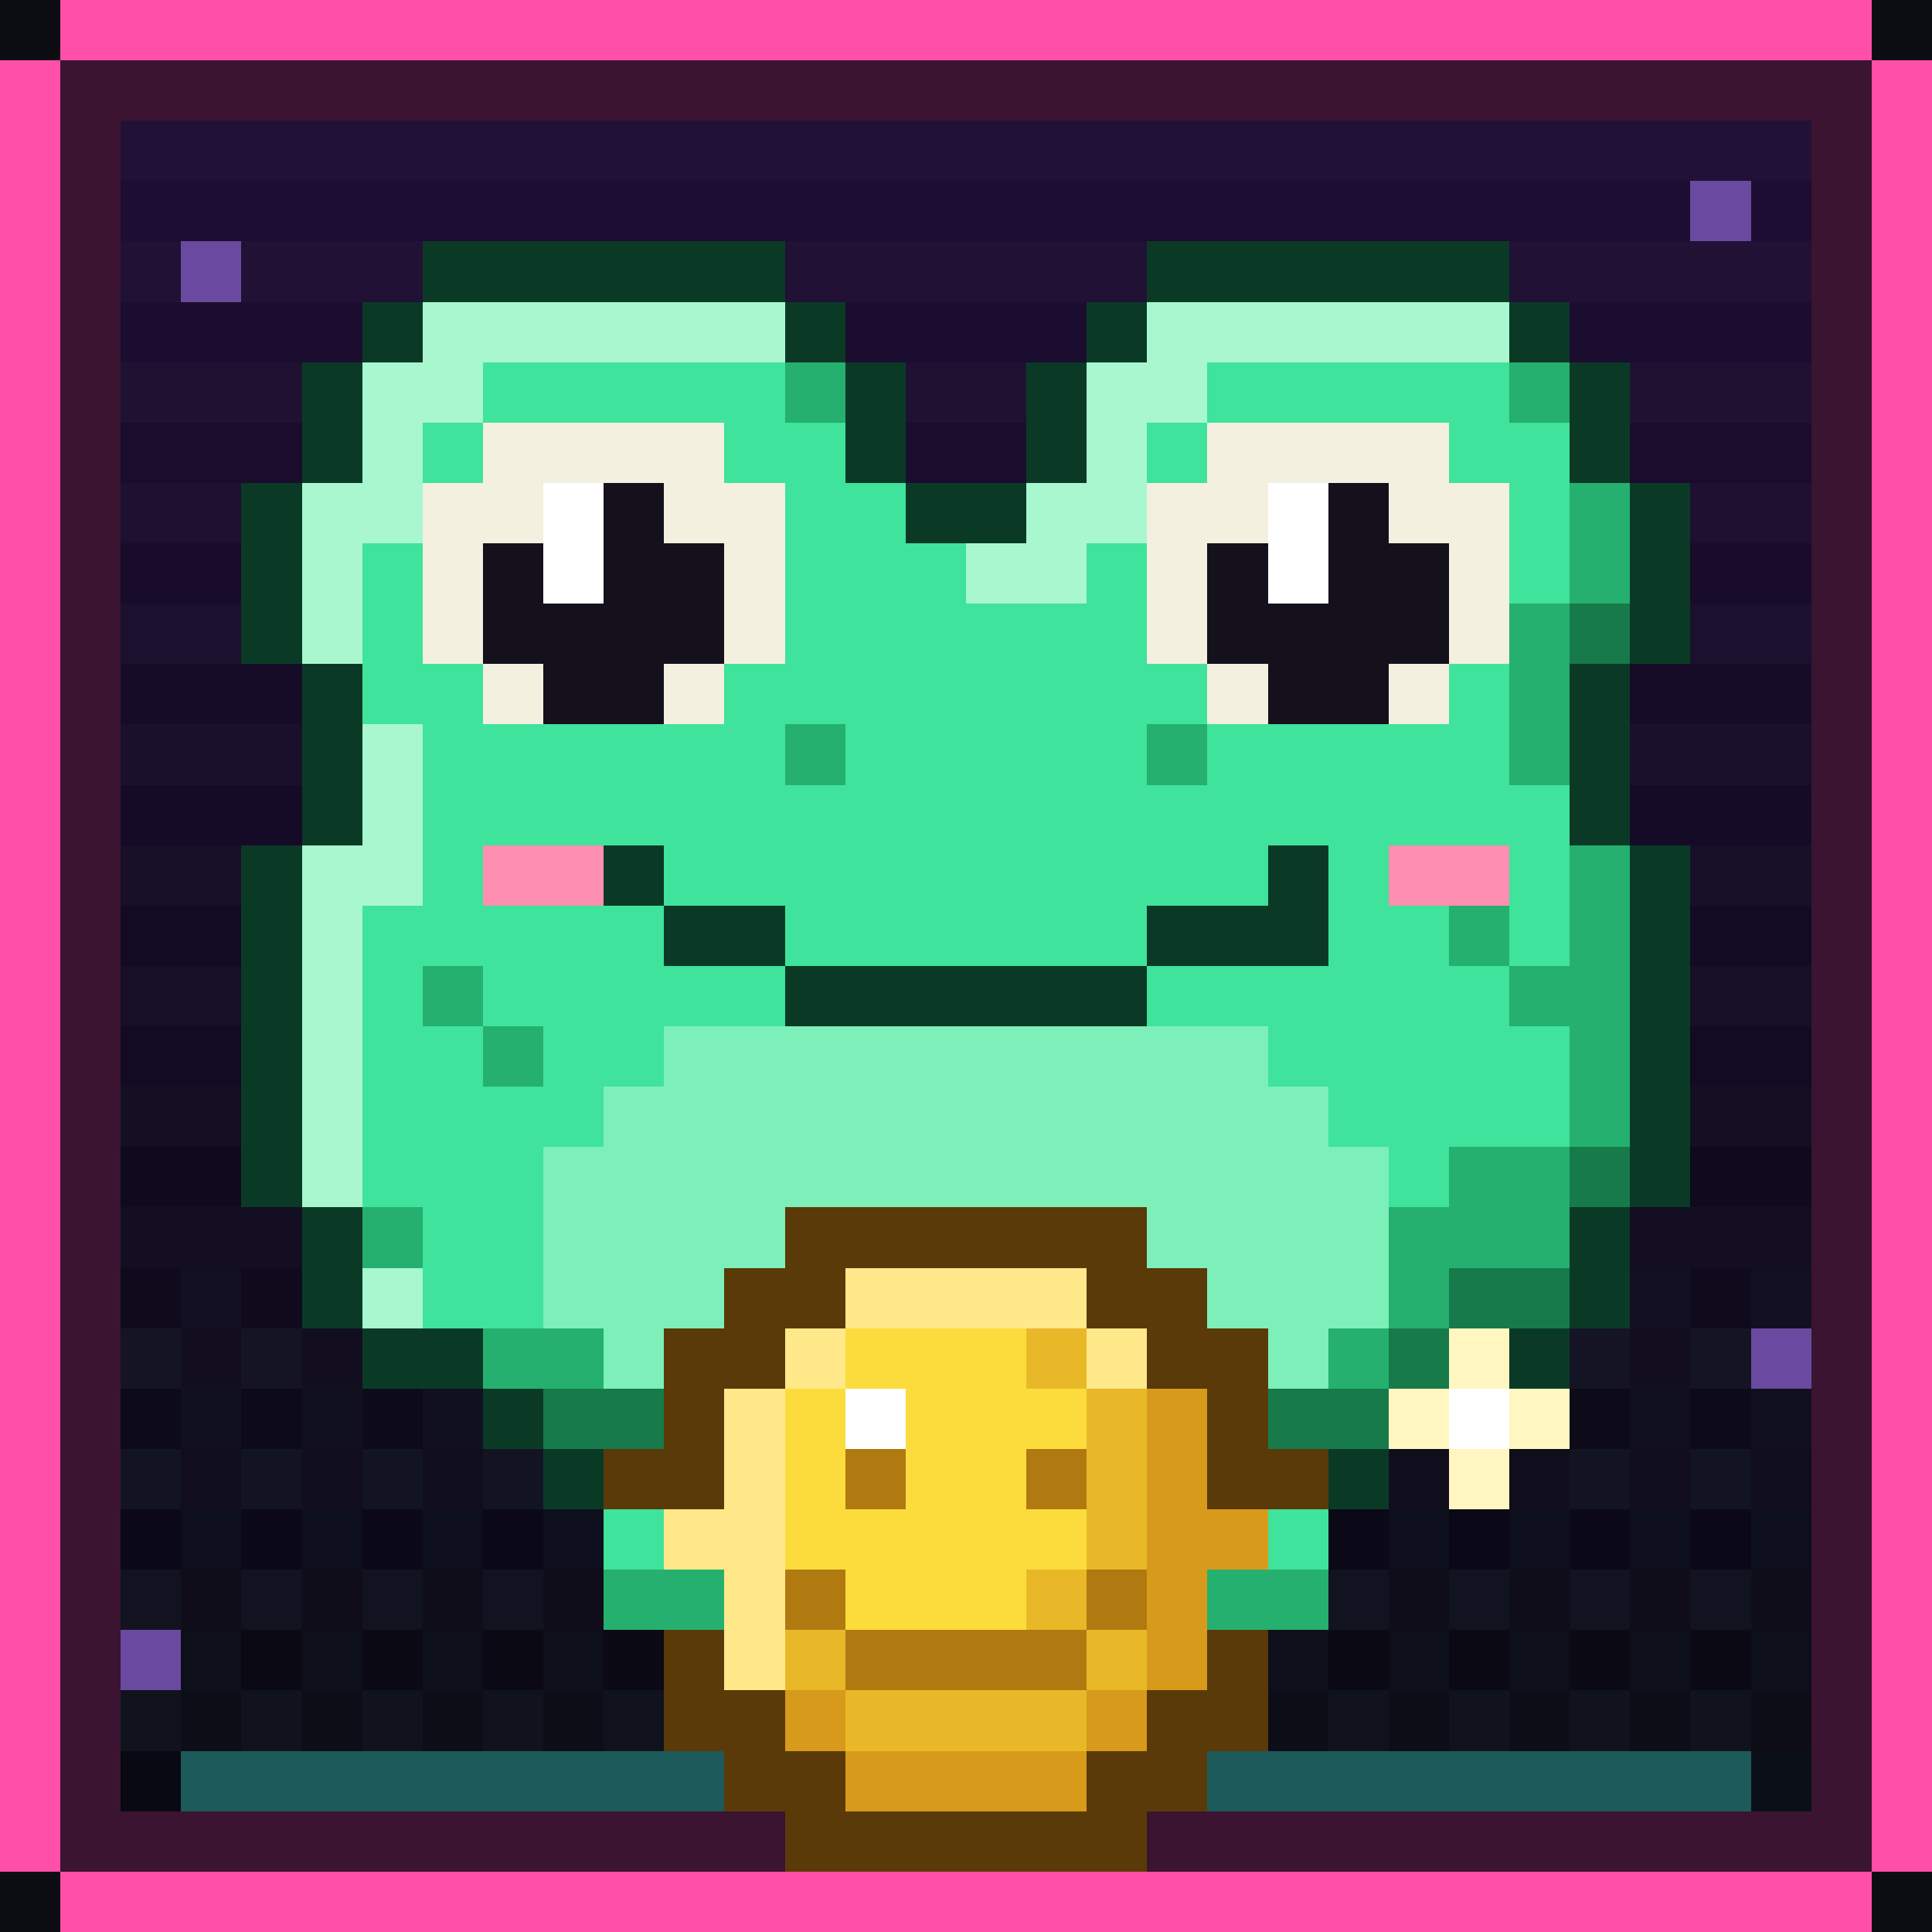
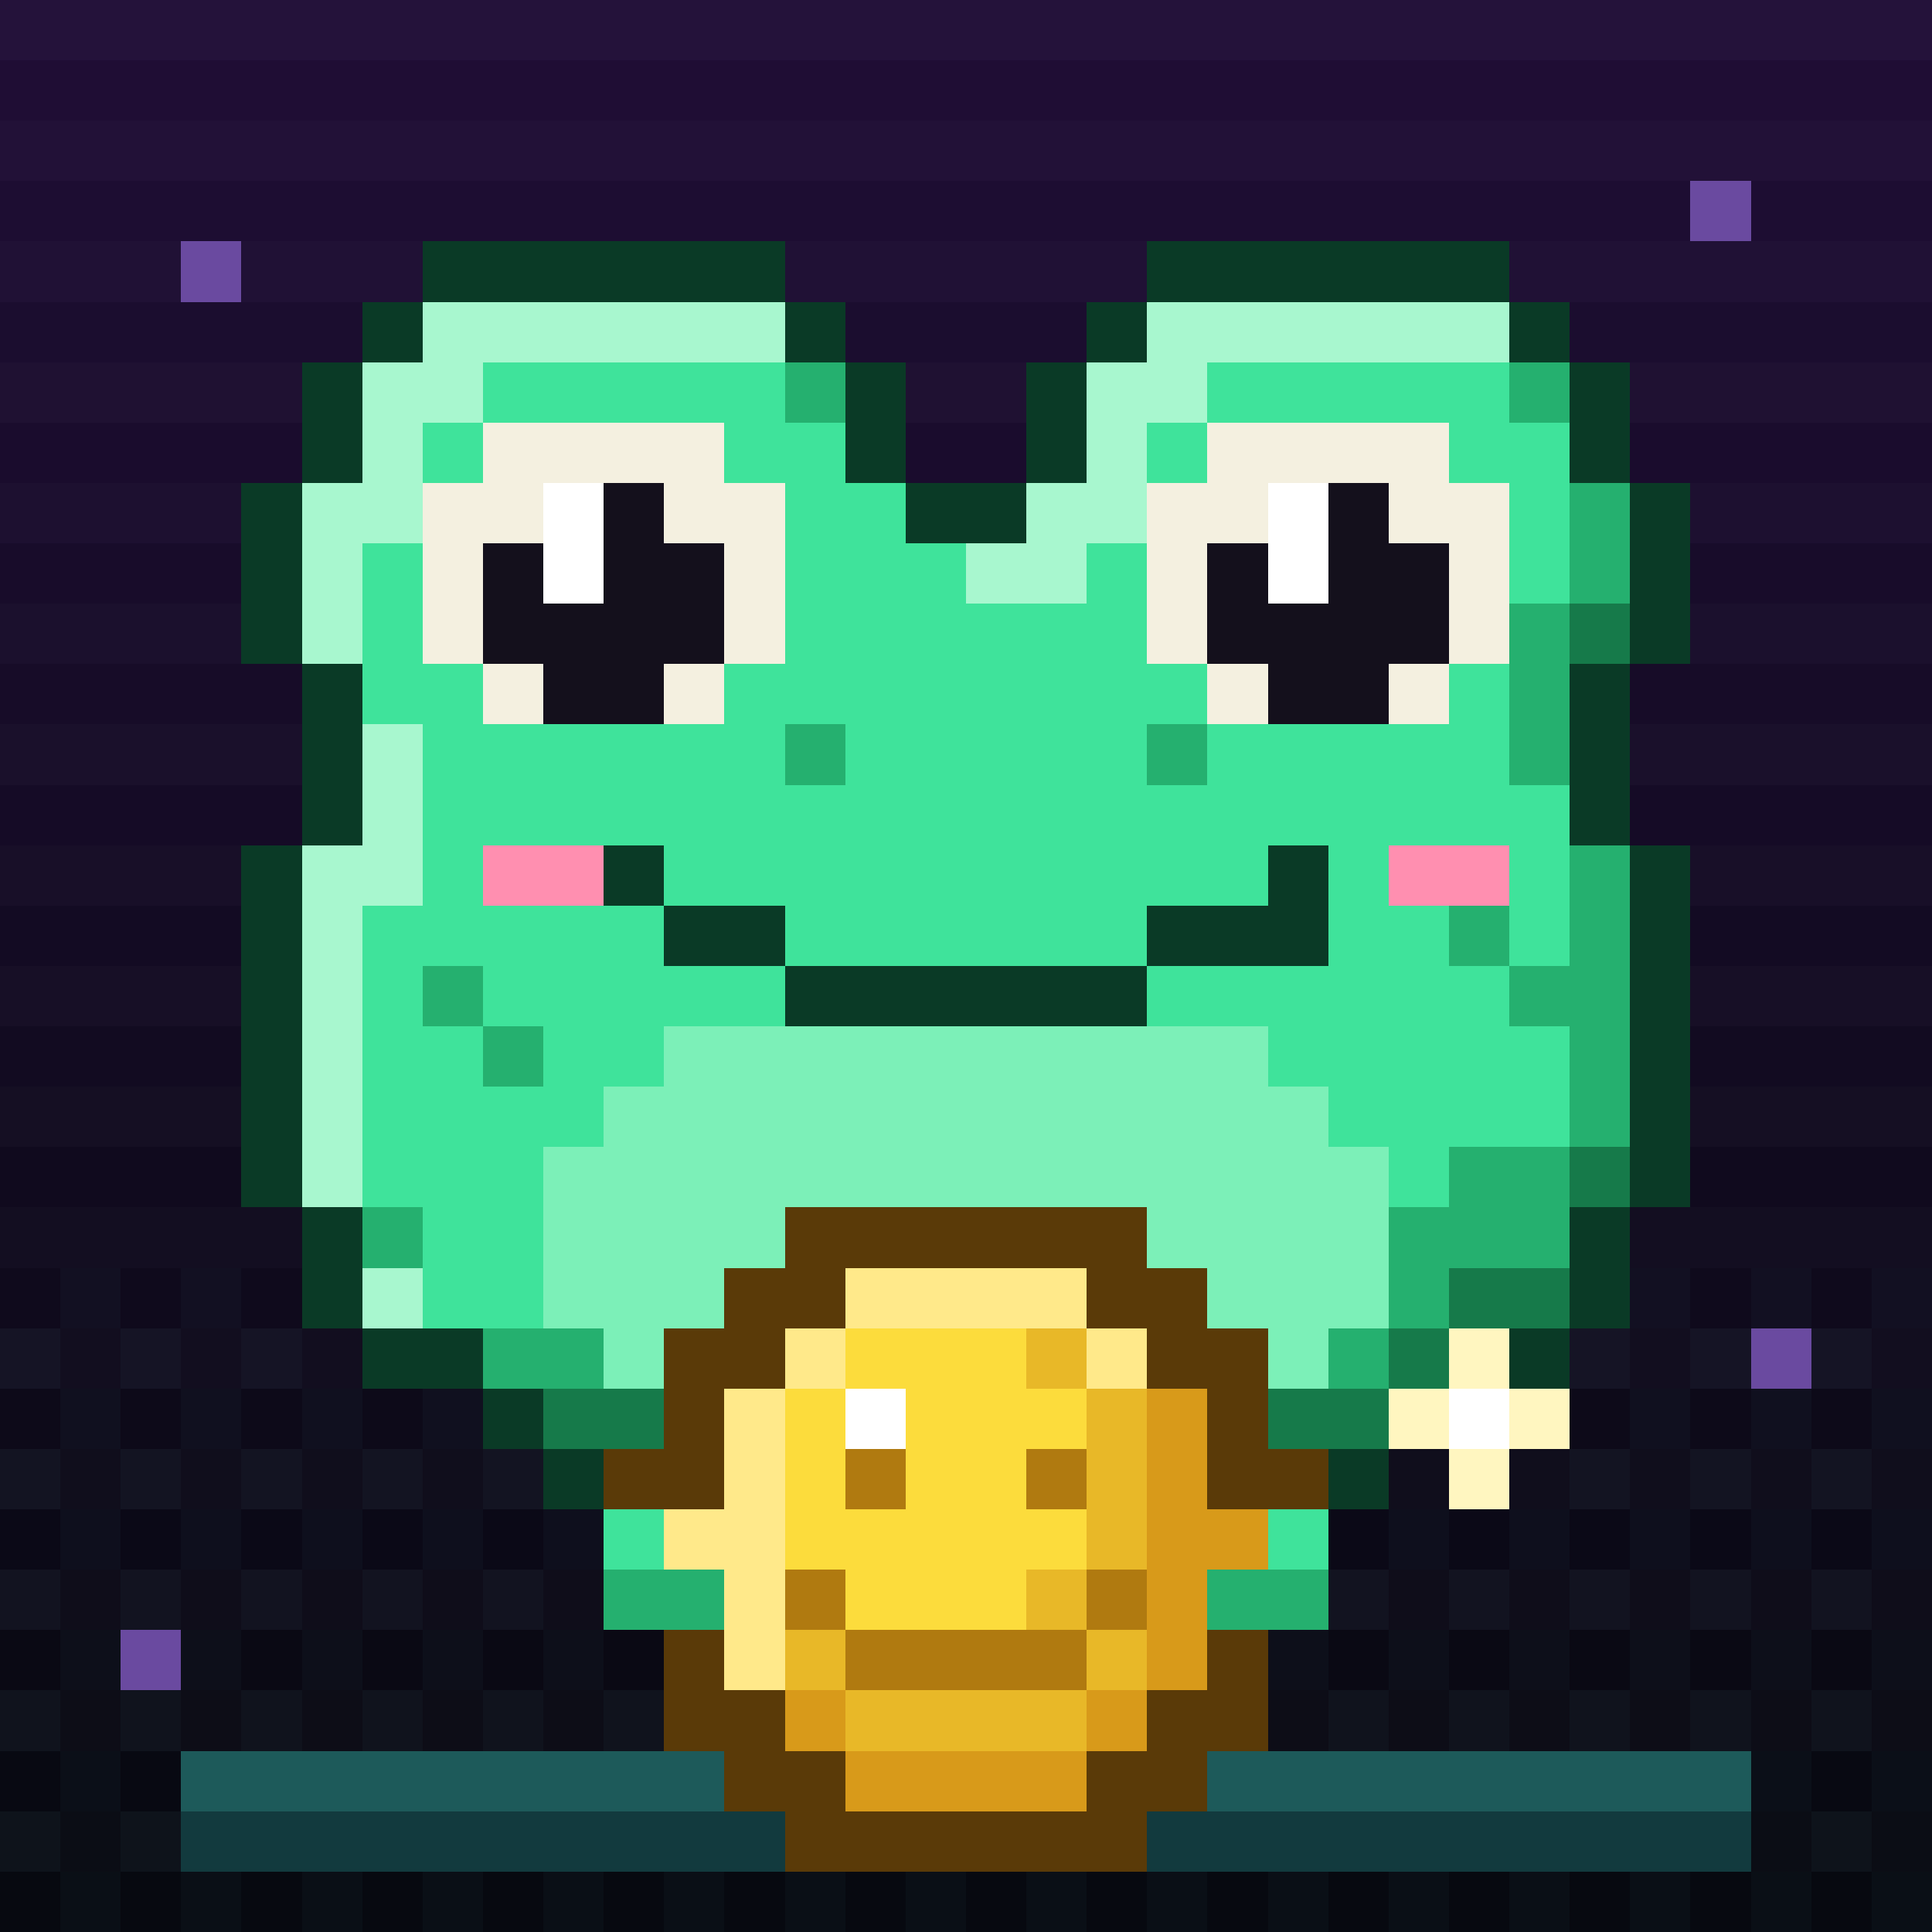
<svg xmlns="http://www.w3.org/2000/svg" viewBox="0 0 32 32" shape-rendering="crispEdges">
-   <rect x="0" y="0" width="1" height="1" fill="#0b0d12" />
-   <rect x="1" y="0" width="30" height="1" fill="#ff4fa8" />
-   <rect x="31" y="0" width="1" height="1" fill="#0b0d12" />
-   <rect x="0" y="1" width="1" height="1" fill="#ff4fa8" />
-   <rect x="1" y="1" width="30" height="1" fill="#3a1430" />
-   <rect x="31" y="1" width="1" height="1" fill="#ff4fa8" />
-   <rect x="0" y="2" width="1" height="1" fill="#ff4fa8" />
-   <rect x="1" y="2" width="1" height="1" fill="#3a1430" />
-   <rect x="2" y="2" width="28" height="1" fill="#221137" />
-   <rect x="30" y="2" width="1" height="1" fill="#3a1430" />
-   <rect x="31" y="2" width="1" height="1" fill="#ff4fa8" />
-   <rect x="0" y="3" width="1" height="1" fill="#ff4fa8" />
-   <rect x="1" y="3" width="1" height="1" fill="#3a1430" />
-   <rect x="2" y="3" width="26" height="1" fill="#1d0d32" />
+   <rect x="0" y="0" width="32" height="1" fill="#24123a" />
+   <rect x="0" y="1" width="32" height="1" fill="#1f0d34" />
+   <rect x="0" y="2" width="32" height="1" fill="#221137" />
+   <rect x="0" y="3" width="28" height="1" fill="#1d0d32" />
  <rect x="28" y="3" width="1" height="1" fill="#6a4aa0" />
-   <rect x="29" y="3" width="1" height="1" fill="#1d0d32" />
-   <rect x="30" y="3" width="1" height="1" fill="#3a1430" />
-   <rect x="31" y="3" width="1" height="1" fill="#ff4fa8" />
-   <rect x="0" y="4" width="1" height="1" fill="#ff4fa8" />
-   <rect x="1" y="4" width="1" height="1" fill="#3a1430" />
-   <rect x="2" y="4" width="1" height="1" fill="#201135" />
+   <rect x="29" y="3" width="3" height="1" fill="#1d0d32" />
+   <rect x="0" y="4" width="3" height="1" fill="#201135" />
  <rect x="3" y="4" width="1" height="1" fill="#6a4aa0" />
  <rect x="4" y="4" width="3" height="1" fill="#201135" />
  <rect x="7" y="4" width="6" height="1" fill="#0a3a26" />
  <rect x="13" y="4" width="6" height="1" fill="#201135" />
  <rect x="19" y="4" width="6" height="1" fill="#0a3a26" />
-   <rect x="25" y="4" width="5" height="1" fill="#201135" />
-   <rect x="30" y="4" width="1" height="1" fill="#3a1430" />
-   <rect x="31" y="4" width="1" height="1" fill="#ff4fa8" />
-   <rect x="0" y="5" width="1" height="1" fill="#ff4fa8" />
-   <rect x="1" y="5" width="1" height="1" fill="#3a1430" />
-   <rect x="2" y="5" width="4" height="1" fill="#1b0d2f" />
+   <rect x="25" y="4" width="7" height="1" fill="#201135" />
+   <rect x="0" y="5" width="6" height="1" fill="#1b0d2f" />
  <rect x="6" y="5" width="1" height="1" fill="#0a3a26" />
  <rect x="7" y="5" width="6" height="1" fill="#a8f7cf" />
  <rect x="13" y="5" width="1" height="1" fill="#0a3a26" />
  <rect x="14" y="5" width="4" height="1" fill="#1b0d2f" />
  <rect x="18" y="5" width="1" height="1" fill="#0a3a26" />
  <rect x="19" y="5" width="6" height="1" fill="#a8f7cf" />
  <rect x="25" y="5" width="1" height="1" fill="#0a3a26" />
-   <rect x="26" y="5" width="4" height="1" fill="#1b0d2f" />
-   <rect x="30" y="5" width="1" height="1" fill="#3a1430" />
-   <rect x="31" y="5" width="1" height="1" fill="#ff4fa8" />
-   <rect x="0" y="6" width="1" height="1" fill="#ff4fa8" />
-   <rect x="1" y="6" width="1" height="1" fill="#3a1430" />
-   <rect x="2" y="6" width="3" height="1" fill="#1f1132" />
+   <rect x="26" y="5" width="6" height="1" fill="#1b0d2f" />
+   <rect x="0" y="6" width="5" height="1" fill="#1f1132" />
  <rect x="5" y="6" width="1" height="1" fill="#0a3a26" />
  <rect x="6" y="6" width="2" height="1" fill="#a8f7cf" />
  <rect x="8" y="6" width="5" height="1" fill="#3fe39b" />
  <rect x="13" y="6" width="1" height="1" fill="#25b06f" />
  <rect x="14" y="6" width="1" height="1" fill="#0a3a26" />
  <rect x="15" y="6" width="2" height="1" fill="#1f1132" />
  <rect x="17" y="6" width="1" height="1" fill="#0a3a26" />
  <rect x="18" y="6" width="2" height="1" fill="#a8f7cf" />
  <rect x="20" y="6" width="5" height="1" fill="#3fe39b" />
  <rect x="25" y="6" width="1" height="1" fill="#25b06f" />
  <rect x="26" y="6" width="1" height="1" fill="#0a3a26" />
-   <rect x="27" y="6" width="3" height="1" fill="#1f1132" />
-   <rect x="30" y="6" width="1" height="1" fill="#3a1430" />
-   <rect x="31" y="6" width="1" height="1" fill="#ff4fa8" />
-   <rect x="0" y="7" width="1" height="1" fill="#ff4fa8" />
-   <rect x="1" y="7" width="1" height="1" fill="#3a1430" />
-   <rect x="2" y="7" width="3" height="1" fill="#1a0c2d" />
+   <rect x="27" y="6" width="5" height="1" fill="#1f1132" />
+   <rect x="0" y="7" width="5" height="1" fill="#1a0c2d" />
  <rect x="5" y="7" width="1" height="1" fill="#0a3a26" />
  <rect x="6" y="7" width="1" height="1" fill="#a8f7cf" />
  <rect x="7" y="7" width="1" height="1" fill="#3fe39b" />
  <rect x="8" y="7" width="4" height="1" fill="#f4f0e0" />
  <rect x="12" y="7" width="2" height="1" fill="#3fe39b" />
  <rect x="14" y="7" width="1" height="1" fill="#0a3a26" />
  <rect x="15" y="7" width="2" height="1" fill="#1a0c2d" />
  <rect x="17" y="7" width="1" height="1" fill="#0a3a26" />
  <rect x="18" y="7" width="1" height="1" fill="#a8f7cf" />
  <rect x="19" y="7" width="1" height="1" fill="#3fe39b" />
  <rect x="20" y="7" width="4" height="1" fill="#f4f0e0" />
  <rect x="24" y="7" width="2" height="1" fill="#3fe39b" />
  <rect x="26" y="7" width="1" height="1" fill="#0a3a26" />
-   <rect x="27" y="7" width="3" height="1" fill="#1a0c2d" />
-   <rect x="30" y="7" width="1" height="1" fill="#3a1430" />
-   <rect x="31" y="7" width="1" height="1" fill="#ff4fa8" />
-   <rect x="0" y="8" width="1" height="1" fill="#ff4fa8" />
-   <rect x="1" y="8" width="1" height="1" fill="#3a1430" />
-   <rect x="2" y="8" width="2" height="1" fill="#1d1030" />
+   <rect x="27" y="7" width="5" height="1" fill="#1a0c2d" />
+   <rect x="0" y="8" width="4" height="1" fill="#1d1030" />
  <rect x="4" y="8" width="1" height="1" fill="#0a3a26" />
  <rect x="5" y="8" width="2" height="1" fill="#a8f7cf" />
  <rect x="7" y="8" width="2" height="1" fill="#f4f0e0" />
  <rect x="9" y="8" width="1" height="1" fill="#ffffff" />
  <rect x="10" y="8" width="1" height="1" fill="#14101c" />
  <rect x="11" y="8" width="2" height="1" fill="#f4f0e0" />
  <rect x="13" y="8" width="2" height="1" fill="#3fe39b" />
  <rect x="15" y="8" width="2" height="1" fill="#0a3a26" />
  <rect x="17" y="8" width="2" height="1" fill="#a8f7cf" />
  <rect x="19" y="8" width="2" height="1" fill="#f4f0e0" />
  <rect x="21" y="8" width="1" height="1" fill="#ffffff" />
  <rect x="22" y="8" width="1" height="1" fill="#14101c" />
  <rect x="23" y="8" width="2" height="1" fill="#f4f0e0" />
  <rect x="25" y="8" width="1" height="1" fill="#3fe39b" />
  <rect x="26" y="8" width="1" height="1" fill="#25b06f" />
  <rect x="27" y="8" width="1" height="1" fill="#0a3a26" />
-   <rect x="28" y="8" width="2" height="1" fill="#1d1030" />
-   <rect x="30" y="8" width="1" height="1" fill="#3a1430" />
-   <rect x="31" y="8" width="1" height="1" fill="#ff4fa8" />
-   <rect x="0" y="9" width="1" height="1" fill="#ff4fa8" />
-   <rect x="1" y="9" width="1" height="1" fill="#3a1430" />
-   <rect x="2" y="9" width="2" height="1" fill="#180c2a" />
+   <rect x="28" y="8" width="4" height="1" fill="#1d1030" />
+   <rect x="0" y="9" width="4" height="1" fill="#180c2a" />
  <rect x="4" y="9" width="1" height="1" fill="#0a3a26" />
  <rect x="5" y="9" width="1" height="1" fill="#a8f7cf" />
  <rect x="6" y="9" width="1" height="1" fill="#3fe39b" />
  <rect x="7" y="9" width="1" height="1" fill="#f4f0e0" />
  <rect x="8" y="9" width="1" height="1" fill="#14101c" />
  <rect x="9" y="9" width="1" height="1" fill="#ffffff" />
  <rect x="10" y="9" width="2" height="1" fill="#14101c" />
  <rect x="12" y="9" width="1" height="1" fill="#f4f0e0" />
  <rect x="13" y="9" width="3" height="1" fill="#3fe39b" />
  <rect x="16" y="9" width="2" height="1" fill="#a8f7cf" />
  <rect x="18" y="9" width="1" height="1" fill="#3fe39b" />
  <rect x="19" y="9" width="1" height="1" fill="#f4f0e0" />
  <rect x="20" y="9" width="1" height="1" fill="#14101c" />
  <rect x="21" y="9" width="1" height="1" fill="#ffffff" />
  <rect x="22" y="9" width="2" height="1" fill="#14101c" />
  <rect x="24" y="9" width="1" height="1" fill="#f4f0e0" />
  <rect x="25" y="9" width="1" height="1" fill="#3fe39b" />
  <rect x="26" y="9" width="1" height="1" fill="#25b06f" />
  <rect x="27" y="9" width="1" height="1" fill="#0a3a26" />
-   <rect x="28" y="9" width="2" height="1" fill="#180c2a" />
-   <rect x="30" y="9" width="1" height="1" fill="#3a1430" />
-   <rect x="31" y="9" width="1" height="1" fill="#ff4fa8" />
-   <rect x="0" y="10" width="1" height="1" fill="#ff4fa8" />
-   <rect x="1" y="10" width="1" height="1" fill="#3a1430" />
-   <rect x="2" y="10" width="2" height="1" fill="#1b102d" />
+   <rect x="28" y="9" width="4" height="1" fill="#180c2a" />
+   <rect x="0" y="10" width="4" height="1" fill="#1b102d" />
  <rect x="4" y="10" width="1" height="1" fill="#0a3a26" />
  <rect x="5" y="10" width="1" height="1" fill="#a8f7cf" />
  <rect x="6" y="10" width="1" height="1" fill="#3fe39b" />
  <rect x="7" y="10" width="1" height="1" fill="#f4f0e0" />
  <rect x="8" y="10" width="4" height="1" fill="#14101c" />
  <rect x="12" y="10" width="1" height="1" fill="#f4f0e0" />
  <rect x="13" y="10" width="6" height="1" fill="#3fe39b" />
  <rect x="19" y="10" width="1" height="1" fill="#f4f0e0" />
  <rect x="20" y="10" width="4" height="1" fill="#14101c" />
  <rect x="24" y="10" width="1" height="1" fill="#f4f0e0" />
  <rect x="25" y="10" width="1" height="1" fill="#25b06f" />
  <rect x="26" y="10" width="1" height="1" fill="#167a4a" />
  <rect x="27" y="10" width="1" height="1" fill="#0a3a26" />
-   <rect x="28" y="10" width="2" height="1" fill="#1b102d" />
-   <rect x="30" y="10" width="1" height="1" fill="#3a1430" />
-   <rect x="31" y="10" width="1" height="1" fill="#ff4fa8" />
-   <rect x="0" y="11" width="1" height="1" fill="#ff4fa8" />
-   <rect x="1" y="11" width="1" height="1" fill="#3a1430" />
-   <rect x="2" y="11" width="3" height="1" fill="#170c28" />
+   <rect x="28" y="10" width="4" height="1" fill="#1b102d" />
+   <rect x="0" y="11" width="5" height="1" fill="#170c28" />
  <rect x="5" y="11" width="1" height="1" fill="#0a3a26" />
  <rect x="6" y="11" width="2" height="1" fill="#3fe39b" />
  <rect x="8" y="11" width="1" height="1" fill="#f4f0e0" />
  <rect x="9" y="11" width="2" height="1" fill="#14101c" />
  <rect x="11" y="11" width="1" height="1" fill="#f4f0e0" />
  <rect x="12" y="11" width="8" height="1" fill="#3fe39b" />
  <rect x="20" y="11" width="1" height="1" fill="#f4f0e0" />
  <rect x="21" y="11" width="2" height="1" fill="#14101c" />
  <rect x="23" y="11" width="1" height="1" fill="#f4f0e0" />
  <rect x="24" y="11" width="1" height="1" fill="#3fe39b" />
  <rect x="25" y="11" width="1" height="1" fill="#25b06f" />
  <rect x="26" y="11" width="1" height="1" fill="#0a3a26" />
-   <rect x="27" y="11" width="3" height="1" fill="#170c28" />
-   <rect x="30" y="11" width="1" height="1" fill="#3a1430" />
-   <rect x="31" y="11" width="1" height="1" fill="#ff4fa8" />
-   <rect x="0" y="12" width="1" height="1" fill="#ff4fa8" />
-   <rect x="1" y="12" width="1" height="1" fill="#3a1430" />
-   <rect x="2" y="12" width="3" height="1" fill="#1a102b" />
+   <rect x="27" y="11" width="5" height="1" fill="#170c28" />
+   <rect x="0" y="12" width="5" height="1" fill="#1a102b" />
  <rect x="5" y="12" width="1" height="1" fill="#0a3a26" />
  <rect x="6" y="12" width="1" height="1" fill="#a8f7cf" />
  <rect x="7" y="12" width="6" height="1" fill="#3fe39b" />
  <rect x="13" y="12" width="1" height="1" fill="#25b06f" />
  <rect x="14" y="12" width="5" height="1" fill="#3fe39b" />
  <rect x="19" y="12" width="1" height="1" fill="#25b06f" />
  <rect x="20" y="12" width="5" height="1" fill="#3fe39b" />
  <rect x="25" y="12" width="1" height="1" fill="#25b06f" />
  <rect x="26" y="12" width="1" height="1" fill="#0a3a26" />
-   <rect x="27" y="12" width="3" height="1" fill="#1a102b" />
-   <rect x="30" y="12" width="1" height="1" fill="#3a1430" />
-   <rect x="31" y="12" width="1" height="1" fill="#ff4fa8" />
-   <rect x="0" y="13" width="1" height="1" fill="#ff4fa8" />
-   <rect x="1" y="13" width="1" height="1" fill="#3a1430" />
-   <rect x="2" y="13" width="3" height="1" fill="#150b26" />
+   <rect x="27" y="12" width="5" height="1" fill="#1a102b" />
+   <rect x="0" y="13" width="5" height="1" fill="#150b26" />
  <rect x="5" y="13" width="1" height="1" fill="#0a3a26" />
  <rect x="6" y="13" width="1" height="1" fill="#a8f7cf" />
  <rect x="7" y="13" width="19" height="1" fill="#3fe39b" />
  <rect x="26" y="13" width="1" height="1" fill="#0a3a26" />
-   <rect x="27" y="13" width="3" height="1" fill="#150b26" />
-   <rect x="30" y="13" width="1" height="1" fill="#3a1430" />
-   <rect x="31" y="13" width="1" height="1" fill="#ff4fa8" />
-   <rect x="0" y="14" width="1" height="1" fill="#ff4fa8" />
-   <rect x="1" y="14" width="1" height="1" fill="#3a1430" />
-   <rect x="2" y="14" width="2" height="1" fill="#180f28" />
+   <rect x="27" y="13" width="5" height="1" fill="#150b26" />
+   <rect x="0" y="14" width="4" height="1" fill="#180f28" />
  <rect x="4" y="14" width="1" height="1" fill="#0a3a26" />
  <rect x="5" y="14" width="2" height="1" fill="#a8f7cf" />
  <rect x="7" y="14" width="1" height="1" fill="#3fe39b" />
  <rect x="8" y="14" width="2" height="1" fill="#ff8fb0" />
  <rect x="10" y="14" width="1" height="1" fill="#0a3a26" />
  <rect x="11" y="14" width="10" height="1" fill="#3fe39b" />
  <rect x="21" y="14" width="1" height="1" fill="#0a3a26" />
  <rect x="22" y="14" width="1" height="1" fill="#3fe39b" />
  <rect x="23" y="14" width="2" height="1" fill="#ff8fb0" />
  <rect x="25" y="14" width="1" height="1" fill="#3fe39b" />
  <rect x="26" y="14" width="1" height="1" fill="#25b06f" />
  <rect x="27" y="14" width="1" height="1" fill="#0a3a26" />
-   <rect x="28" y="14" width="2" height="1" fill="#180f28" />
-   <rect x="30" y="14" width="1" height="1" fill="#3a1430" />
-   <rect x="31" y="14" width="1" height="1" fill="#ff4fa8" />
-   <rect x="0" y="15" width="1" height="1" fill="#ff4fa8" />
-   <rect x="1" y="15" width="1" height="1" fill="#3a1430" />
-   <rect x="2" y="15" width="2" height="1" fill="#130b23" />
+   <rect x="28" y="14" width="4" height="1" fill="#180f28" />
+   <rect x="0" y="15" width="4" height="1" fill="#130b23" />
  <rect x="4" y="15" width="1" height="1" fill="#0a3a26" />
  <rect x="5" y="15" width="1" height="1" fill="#a8f7cf" />
  <rect x="6" y="15" width="5" height="1" fill="#3fe39b" />
  <rect x="11" y="15" width="2" height="1" fill="#0a3a26" />
  <rect x="13" y="15" width="6" height="1" fill="#3fe39b" />
  <rect x="19" y="15" width="3" height="1" fill="#0a3a26" />
  <rect x="22" y="15" width="2" height="1" fill="#3fe39b" />
  <rect x="24" y="15" width="1" height="1" fill="#25b06f" />
  <rect x="25" y="15" width="1" height="1" fill="#3fe39b" />
  <rect x="26" y="15" width="1" height="1" fill="#25b06f" />
  <rect x="27" y="15" width="1" height="1" fill="#0a3a26" />
-   <rect x="28" y="15" width="2" height="1" fill="#130b23" />
-   <rect x="30" y="15" width="1" height="1" fill="#3a1430" />
-   <rect x="31" y="15" width="1" height="1" fill="#ff4fa8" />
-   <rect x="0" y="16" width="1" height="1" fill="#ff4fa8" />
-   <rect x="1" y="16" width="1" height="1" fill="#3a1430" />
-   <rect x="2" y="16" width="2" height="1" fill="#170f26" />
+   <rect x="28" y="15" width="4" height="1" fill="#130b23" />
+   <rect x="0" y="16" width="4" height="1" fill="#170f26" />
  <rect x="4" y="16" width="1" height="1" fill="#0a3a26" />
  <rect x="5" y="16" width="1" height="1" fill="#a8f7cf" />
  <rect x="6" y="16" width="1" height="1" fill="#3fe39b" />
  <rect x="7" y="16" width="1" height="1" fill="#25b06f" />
  <rect x="8" y="16" width="5" height="1" fill="#3fe39b" />
  <rect x="13" y="16" width="6" height="1" fill="#0a3a26" />
  <rect x="19" y="16" width="6" height="1" fill="#3fe39b" />
  <rect x="25" y="16" width="2" height="1" fill="#25b06f" />
  <rect x="27" y="16" width="1" height="1" fill="#0a3a26" />
-   <rect x="28" y="16" width="2" height="1" fill="#170f26" />
-   <rect x="30" y="16" width="1" height="1" fill="#3a1430" />
-   <rect x="31" y="16" width="1" height="1" fill="#ff4fa8" />
-   <rect x="0" y="17" width="1" height="1" fill="#ff4fa8" />
-   <rect x="1" y="17" width="1" height="1" fill="#3a1430" />
-   <rect x="2" y="17" width="2" height="1" fill="#120b21" />
+   <rect x="28" y="16" width="4" height="1" fill="#170f26" />
+   <rect x="0" y="17" width="4" height="1" fill="#120b21" />
  <rect x="4" y="17" width="1" height="1" fill="#0a3a26" />
  <rect x="5" y="17" width="1" height="1" fill="#a8f7cf" />
  <rect x="6" y="17" width="2" height="1" fill="#3fe39b" />
  <rect x="8" y="17" width="1" height="1" fill="#25b06f" />
  <rect x="9" y="17" width="2" height="1" fill="#3fe39b" />
  <rect x="11" y="17" width="10" height="1" fill="#7cf0b8" />
  <rect x="21" y="17" width="5" height="1" fill="#3fe39b" />
  <rect x="26" y="17" width="1" height="1" fill="#25b06f" />
  <rect x="27" y="17" width="1" height="1" fill="#0a3a26" />
-   <rect x="28" y="17" width="2" height="1" fill="#120b21" />
-   <rect x="30" y="17" width="1" height="1" fill="#3a1430" />
-   <rect x="31" y="17" width="1" height="1" fill="#ff4fa8" />
-   <rect x="0" y="18" width="1" height="1" fill="#ff4fa8" />
-   <rect x="1" y="18" width="1" height="1" fill="#3a1430" />
-   <rect x="2" y="18" width="2" height="1" fill="#150f23" />
+   <rect x="28" y="17" width="4" height="1" fill="#120b21" />
+   <rect x="0" y="18" width="4" height="1" fill="#150f23" />
  <rect x="4" y="18" width="1" height="1" fill="#0a3a26" />
  <rect x="5" y="18" width="1" height="1" fill="#a8f7cf" />
  <rect x="6" y="18" width="4" height="1" fill="#3fe39b" />
  <rect x="10" y="18" width="12" height="1" fill="#7cf0b8" />
  <rect x="22" y="18" width="4" height="1" fill="#3fe39b" />
  <rect x="26" y="18" width="1" height="1" fill="#25b06f" />
  <rect x="27" y="18" width="1" height="1" fill="#0a3a26" />
-   <rect x="28" y="18" width="2" height="1" fill="#150f23" />
-   <rect x="30" y="18" width="1" height="1" fill="#3a1430" />
-   <rect x="31" y="18" width="1" height="1" fill="#ff4fa8" />
-   <rect x="0" y="19" width="1" height="1" fill="#ff4fa8" />
-   <rect x="1" y="19" width="1" height="1" fill="#3a1430" />
-   <rect x="2" y="19" width="2" height="1" fill="#100a1e" />
+   <rect x="28" y="18" width="4" height="1" fill="#150f23" />
+   <rect x="0" y="19" width="4" height="1" fill="#100a1e" />
  <rect x="4" y="19" width="1" height="1" fill="#0a3a26" />
  <rect x="5" y="19" width="1" height="1" fill="#a8f7cf" />
  <rect x="6" y="19" width="3" height="1" fill="#3fe39b" />
  <rect x="9" y="19" width="14" height="1" fill="#7cf0b8" />
  <rect x="23" y="19" width="1" height="1" fill="#3fe39b" />
  <rect x="24" y="19" width="2" height="1" fill="#25b06f" />
  <rect x="26" y="19" width="1" height="1" fill="#167a4a" />
  <rect x="27" y="19" width="1" height="1" fill="#0a3a26" />
-   <rect x="28" y="19" width="2" height="1" fill="#100a1e" />
-   <rect x="30" y="19" width="1" height="1" fill="#3a1430" />
-   <rect x="31" y="19" width="1" height="1" fill="#ff4fa8" />
-   <rect x="0" y="20" width="1" height="1" fill="#ff4fa8" />
-   <rect x="1" y="20" width="1" height="1" fill="#3a1430" />
-   <rect x="2" y="20" width="3" height="1" fill="#130e21" />
+   <rect x="28" y="19" width="4" height="1" fill="#100a1e" />
+   <rect x="0" y="20" width="5" height="1" fill="#130e21" />
  <rect x="5" y="20" width="1" height="1" fill="#0a3a26" />
  <rect x="6" y="20" width="1" height="1" fill="#25b06f" />
  <rect x="7" y="20" width="2" height="1" fill="#3fe39b" />
  <rect x="9" y="20" width="4" height="1" fill="#7cf0b8" />
  <rect x="13" y="20" width="6" height="1" fill="#5a3a08" />
  <rect x="19" y="20" width="4" height="1" fill="#7cf0b8" />
  <rect x="23" y="20" width="3" height="1" fill="#25b06f" />
  <rect x="26" y="20" width="1" height="1" fill="#0a3a26" />
-   <rect x="27" y="20" width="3" height="1" fill="#130e21" />
-   <rect x="30" y="20" width="1" height="1" fill="#3a1430" />
-   <rect x="31" y="20" width="1" height="1" fill="#ff4fa8" />
-   <rect x="0" y="21" width="1" height="1" fill="#ff4fa8" />
-   <rect x="1" y="21" width="1" height="1" fill="#3a1430" />
+   <rect x="27" y="20" width="5" height="1" fill="#130e21" />
+   <rect x="0" y="21" width="1" height="1" fill="#0f0a1c" />
+   <rect x="1" y="21" width="1" height="1" fill="#121022" />
  <rect x="2" y="21" width="1" height="1" fill="#0f0a1c" />
  <rect x="3" y="21" width="1" height="1" fill="#121022" />
  <rect x="4" y="21" width="1" height="1" fill="#0f0a1c" />
  <rect x="5" y="21" width="1" height="1" fill="#0a3a26" />
  <rect x="6" y="21" width="1" height="1" fill="#a8f7cf" />
  <rect x="7" y="21" width="2" height="1" fill="#3fe39b" />
  <rect x="9" y="21" width="3" height="1" fill="#7cf0b8" />
  <rect x="12" y="21" width="2" height="1" fill="#5a3a08" />
  <rect x="14" y="21" width="4" height="1" fill="#ffe98a" />
  <rect x="18" y="21" width="2" height="1" fill="#5a3a08" />
  <rect x="20" y="21" width="3" height="1" fill="#7cf0b8" />
  <rect x="23" y="21" width="1" height="1" fill="#25b06f" />
  <rect x="24" y="21" width="2" height="1" fill="#167a4a" />
  <rect x="26" y="21" width="1" height="1" fill="#0a3a26" />
  <rect x="27" y="21" width="1" height="1" fill="#121022" />
  <rect x="28" y="21" width="1" height="1" fill="#0f0a1c" />
  <rect x="29" y="21" width="1" height="1" fill="#121022" />
-   <rect x="30" y="21" width="1" height="1" fill="#3a1430" />
-   <rect x="31" y="21" width="1" height="1" fill="#ff4fa8" />
-   <rect x="0" y="22" width="1" height="1" fill="#ff4fa8" />
-   <rect x="1" y="22" width="1" height="1" fill="#3a1430" />
+   <rect x="30" y="21" width="1" height="1" fill="#0f0a1c" />
+   <rect x="31" y="21" width="1" height="1" fill="#121022" />
+   <rect x="0" y="22" width="1" height="1" fill="#151425" />
+   <rect x="1" y="22" width="1" height="1" fill="#120e1f" />
  <rect x="2" y="22" width="1" height="1" fill="#151425" />
  <rect x="3" y="22" width="1" height="1" fill="#120e1f" />
  <rect x="4" y="22" width="1" height="1" fill="#151425" />
  <rect x="5" y="22" width="1" height="1" fill="#120e1f" />
  <rect x="6" y="22" width="2" height="1" fill="#0a3a26" />
  <rect x="8" y="22" width="2" height="1" fill="#25b06f" />
  <rect x="10" y="22" width="1" height="1" fill="#7cf0b8" />
  <rect x="11" y="22" width="2" height="1" fill="#5a3a08" />
  <rect x="13" y="22" width="1" height="1" fill="#ffe98a" />
  <rect x="14" y="22" width="3" height="1" fill="#fcdc3c" />
  <rect x="17" y="22" width="1" height="1" fill="#e8b828" />
  <rect x="18" y="22" width="1" height="1" fill="#ffe98a" />
  <rect x="19" y="22" width="2" height="1" fill="#5a3a08" />
  <rect x="21" y="22" width="1" height="1" fill="#7cf0b8" />
  <rect x="22" y="22" width="1" height="1" fill="#25b06f" />
  <rect x="23" y="22" width="1" height="1" fill="#167a4a" />
  <rect x="24" y="22" width="1" height="1" fill="#fff6c0" />
  <rect x="25" y="22" width="1" height="1" fill="#0a3a26" />
  <rect x="26" y="22" width="1" height="1" fill="#151425" />
  <rect x="27" y="22" width="1" height="1" fill="#120e1f" />
  <rect x="28" y="22" width="1" height="1" fill="#151425" />
  <rect x="29" y="22" width="1" height="1" fill="#6a4aa0" />
-   <rect x="30" y="22" width="1" height="1" fill="#3a1430" />
-   <rect x="31" y="22" width="1" height="1" fill="#ff4fa8" />
-   <rect x="0" y="23" width="1" height="1" fill="#ff4fa8" />
-   <rect x="1" y="23" width="1" height="1" fill="#3a1430" />
+   <rect x="30" y="22" width="1" height="1" fill="#151425" />
+   <rect x="31" y="22" width="1" height="1" fill="#120e1f" />
+   <rect x="0" y="23" width="1" height="1" fill="#0d0a19" />
+   <rect x="1" y="23" width="1" height="1" fill="#10101f" />
  <rect x="2" y="23" width="1" height="1" fill="#0d0a19" />
  <rect x="3" y="23" width="1" height="1" fill="#10101f" />
  <rect x="4" y="23" width="1" height="1" fill="#0d0a19" />
  <rect x="5" y="23" width="1" height="1" fill="#10101f" />
  <rect x="6" y="23" width="1" height="1" fill="#0d0a19" />
  <rect x="7" y="23" width="1" height="1" fill="#10101f" />
  <rect x="8" y="23" width="1" height="1" fill="#0a3a26" />
  <rect x="9" y="23" width="2" height="1" fill="#167a4a" />
  <rect x="11" y="23" width="1" height="1" fill="#5a3a08" />
  <rect x="12" y="23" width="1" height="1" fill="#ffe98a" />
  <rect x="13" y="23" width="1" height="1" fill="#fcdc3c" />
  <rect x="14" y="23" width="1" height="1" fill="#ffffff" />
  <rect x="15" y="23" width="3" height="1" fill="#fcdc3c" />
  <rect x="18" y="23" width="1" height="1" fill="#e8b828" />
  <rect x="19" y="23" width="1" height="1" fill="#d89a1a" />
  <rect x="20" y="23" width="1" height="1" fill="#5a3a08" />
  <rect x="21" y="23" width="2" height="1" fill="#167a4a" />
  <rect x="23" y="23" width="1" height="1" fill="#fff6c0" />
  <rect x="24" y="23" width="1" height="1" fill="#ffffff" />
  <rect x="25" y="23" width="1" height="1" fill="#fff6c0" />
  <rect x="26" y="23" width="1" height="1" fill="#0d0a19" />
  <rect x="27" y="23" width="1" height="1" fill="#10101f" />
  <rect x="28" y="23" width="1" height="1" fill="#0d0a19" />
  <rect x="29" y="23" width="1" height="1" fill="#10101f" />
-   <rect x="30" y="23" width="1" height="1" fill="#3a1430" />
-   <rect x="31" y="23" width="1" height="1" fill="#ff4fa8" />
-   <rect x="0" y="24" width="1" height="1" fill="#ff4fa8" />
-   <rect x="1" y="24" width="1" height="1" fill="#3a1430" />
+   <rect x="30" y="23" width="1" height="1" fill="#0d0a19" />
+   <rect x="31" y="23" width="1" height="1" fill="#10101f" />
+   <rect x="0" y="24" width="1" height="1" fill="#131422" />
+   <rect x="1" y="24" width="1" height="1" fill="#100e1c" />
  <rect x="2" y="24" width="1" height="1" fill="#131422" />
  <rect x="3" y="24" width="1" height="1" fill="#100e1c" />
  <rect x="4" y="24" width="1" height="1" fill="#131422" />
  <rect x="5" y="24" width="1" height="1" fill="#100e1c" />
  <rect x="6" y="24" width="1" height="1" fill="#131422" />
  <rect x="7" y="24" width="1" height="1" fill="#100e1c" />
  <rect x="8" y="24" width="1" height="1" fill="#131422" />
  <rect x="9" y="24" width="1" height="1" fill="#0a3a26" />
  <rect x="10" y="24" width="2" height="1" fill="#5a3a08" />
  <rect x="12" y="24" width="1" height="1" fill="#ffe98a" />
  <rect x="13" y="24" width="1" height="1" fill="#fcdc3c" />
  <rect x="14" y="24" width="1" height="1" fill="#b07a10" />
  <rect x="15" y="24" width="2" height="1" fill="#fcdc3c" />
  <rect x="17" y="24" width="1" height="1" fill="#b07a10" />
  <rect x="18" y="24" width="1" height="1" fill="#e8b828" />
  <rect x="19" y="24" width="1" height="1" fill="#d89a1a" />
  <rect x="20" y="24" width="2" height="1" fill="#5a3a08" />
  <rect x="22" y="24" width="1" height="1" fill="#0a3a26" />
  <rect x="23" y="24" width="1" height="1" fill="#100e1c" />
  <rect x="24" y="24" width="1" height="1" fill="#fff6c0" />
  <rect x="25" y="24" width="1" height="1" fill="#100e1c" />
  <rect x="26" y="24" width="1" height="1" fill="#131422" />
  <rect x="27" y="24" width="1" height="1" fill="#100e1c" />
  <rect x="28" y="24" width="1" height="1" fill="#131422" />
  <rect x="29" y="24" width="1" height="1" fill="#100e1c" />
-   <rect x="30" y="24" width="1" height="1" fill="#3a1430" />
-   <rect x="31" y="24" width="1" height="1" fill="#ff4fa8" />
-   <rect x="0" y="25" width="1" height="1" fill="#ff4fa8" />
-   <rect x="1" y="25" width="1" height="1" fill="#3a1430" />
+   <rect x="30" y="24" width="1" height="1" fill="#131422" />
+   <rect x="31" y="24" width="1" height="1" fill="#100e1c" />
+   <rect x="0" y="25" width="1" height="1" fill="#0b0917" />
+   <rect x="1" y="25" width="1" height="1" fill="#0e0f1d" />
  <rect x="2" y="25" width="1" height="1" fill="#0b0917" />
  <rect x="3" y="25" width="1" height="1" fill="#0e0f1d" />
  <rect x="4" y="25" width="1" height="1" fill="#0b0917" />
  <rect x="5" y="25" width="1" height="1" fill="#0e0f1d" />
  <rect x="6" y="25" width="1" height="1" fill="#0b0917" />
  <rect x="7" y="25" width="1" height="1" fill="#0e0f1d" />
  <rect x="8" y="25" width="1" height="1" fill="#0b0917" />
  <rect x="9" y="25" width="1" height="1" fill="#0e0f1d" />
  <rect x="10" y="25" width="1" height="1" fill="#3fe39b" />
  <rect x="11" y="25" width="2" height="1" fill="#ffe98a" />
  <rect x="13" y="25" width="5" height="1" fill="#fcdc3c" />
  <rect x="18" y="25" width="1" height="1" fill="#e8b828" />
  <rect x="19" y="25" width="2" height="1" fill="#d89a1a" />
  <rect x="21" y="25" width="1" height="1" fill="#3fe39b" />
  <rect x="22" y="25" width="1" height="1" fill="#0b0917" />
  <rect x="23" y="25" width="1" height="1" fill="#0e0f1d" />
  <rect x="24" y="25" width="1" height="1" fill="#0b0917" />
  <rect x="25" y="25" width="1" height="1" fill="#0e0f1d" />
  <rect x="26" y="25" width="1" height="1" fill="#0b0917" />
  <rect x="27" y="25" width="1" height="1" fill="#0e0f1d" />
  <rect x="28" y="25" width="1" height="1" fill="#0b0917" />
  <rect x="29" y="25" width="1" height="1" fill="#0e0f1d" />
-   <rect x="30" y="25" width="1" height="1" fill="#3a1430" />
-   <rect x="31" y="25" width="1" height="1" fill="#ff4fa8" />
-   <rect x="0" y="26" width="1" height="1" fill="#ff4fa8" />
-   <rect x="1" y="26" width="1" height="1" fill="#3a1430" />
+   <rect x="30" y="25" width="1" height="1" fill="#0b0917" />
+   <rect x="31" y="25" width="1" height="1" fill="#0e0f1d" />
+   <rect x="0" y="26" width="1" height="1" fill="#121320" />
+   <rect x="1" y="26" width="1" height="1" fill="#0f0d1a" />
  <rect x="2" y="26" width="1" height="1" fill="#121320" />
  <rect x="3" y="26" width="1" height="1" fill="#0f0d1a" />
  <rect x="4" y="26" width="1" height="1" fill="#121320" />
  <rect x="5" y="26" width="1" height="1" fill="#0f0d1a" />
  <rect x="6" y="26" width="1" height="1" fill="#121320" />
  <rect x="7" y="26" width="1" height="1" fill="#0f0d1a" />
  <rect x="8" y="26" width="1" height="1" fill="#121320" />
  <rect x="9" y="26" width="1" height="1" fill="#0f0d1a" />
  <rect x="10" y="26" width="2" height="1" fill="#25b06f" />
  <rect x="12" y="26" width="1" height="1" fill="#ffe98a" />
  <rect x="13" y="26" width="1" height="1" fill="#b07a10" />
  <rect x="14" y="26" width="3" height="1" fill="#fcdc3c" />
  <rect x="17" y="26" width="1" height="1" fill="#e8b828" />
  <rect x="18" y="26" width="1" height="1" fill="#b07a10" />
  <rect x="19" y="26" width="1" height="1" fill="#d89a1a" />
  <rect x="20" y="26" width="2" height="1" fill="#25b06f" />
  <rect x="22" y="26" width="1" height="1" fill="#121320" />
  <rect x="23" y="26" width="1" height="1" fill="#0f0d1a" />
  <rect x="24" y="26" width="1" height="1" fill="#121320" />
  <rect x="25" y="26" width="1" height="1" fill="#0f0d1a" />
  <rect x="26" y="26" width="1" height="1" fill="#121320" />
  <rect x="27" y="26" width="1" height="1" fill="#0f0d1a" />
  <rect x="28" y="26" width="1" height="1" fill="#121320" />
  <rect x="29" y="26" width="1" height="1" fill="#0f0d1a" />
-   <rect x="30" y="26" width="1" height="1" fill="#3a1430" />
-   <rect x="31" y="26" width="1" height="1" fill="#ff4fa8" />
-   <rect x="0" y="27" width="1" height="1" fill="#ff4fa8" />
-   <rect x="1" y="27" width="1" height="1" fill="#3a1430" />
+   <rect x="30" y="26" width="1" height="1" fill="#121320" />
+   <rect x="31" y="26" width="1" height="1" fill="#0f0d1a" />
+   <rect x="0" y="27" width="1" height="1" fill="#0a0914" />
+   <rect x="1" y="27" width="1" height="1" fill="#0d0f1a" />
  <rect x="2" y="27" width="1" height="1" fill="#6a4aa0" />
  <rect x="3" y="27" width="1" height="1" fill="#0d0f1a" />
  <rect x="4" y="27" width="1" height="1" fill="#0a0914" />
  <rect x="5" y="27" width="1" height="1" fill="#0d0f1a" />
  <rect x="6" y="27" width="1" height="1" fill="#0a0914" />
  <rect x="7" y="27" width="1" height="1" fill="#0d0f1a" />
  <rect x="8" y="27" width="1" height="1" fill="#0a0914" />
  <rect x="9" y="27" width="1" height="1" fill="#0d0f1a" />
  <rect x="10" y="27" width="1" height="1" fill="#0a0914" />
  <rect x="11" y="27" width="1" height="1" fill="#5a3a08" />
  <rect x="12" y="27" width="1" height="1" fill="#ffe98a" />
  <rect x="13" y="27" width="1" height="1" fill="#e8b828" />
  <rect x="14" y="27" width="4" height="1" fill="#b07a10" />
  <rect x="18" y="27" width="1" height="1" fill="#e8b828" />
  <rect x="19" y="27" width="1" height="1" fill="#d89a1a" />
  <rect x="20" y="27" width="1" height="1" fill="#5a3a08" />
  <rect x="21" y="27" width="1" height="1" fill="#0d0f1a" />
  <rect x="22" y="27" width="1" height="1" fill="#0a0914" />
  <rect x="23" y="27" width="1" height="1" fill="#0d0f1a" />
  <rect x="24" y="27" width="1" height="1" fill="#0a0914" />
  <rect x="25" y="27" width="1" height="1" fill="#0d0f1a" />
  <rect x="26" y="27" width="1" height="1" fill="#0a0914" />
  <rect x="27" y="27" width="1" height="1" fill="#0d0f1a" />
  <rect x="28" y="27" width="1" height="1" fill="#0a0914" />
  <rect x="29" y="27" width="1" height="1" fill="#0d0f1a" />
-   <rect x="30" y="27" width="1" height="1" fill="#3a1430" />
-   <rect x="31" y="27" width="1" height="1" fill="#ff4fa8" />
-   <rect x="0" y="28" width="1" height="1" fill="#ff4fa8" />
-   <rect x="1" y="28" width="1" height="1" fill="#3a1430" />
+   <rect x="30" y="27" width="1" height="1" fill="#0a0914" />
+   <rect x="31" y="27" width="1" height="1" fill="#0d0f1a" />
+   <rect x="0" y="28" width="1" height="1" fill="#10131d" />
+   <rect x="1" y="28" width="1" height="1" fill="#0d0d17" />
  <rect x="2" y="28" width="1" height="1" fill="#10131d" />
  <rect x="3" y="28" width="1" height="1" fill="#0d0d17" />
  <rect x="4" y="28" width="1" height="1" fill="#10131d" />
  <rect x="5" y="28" width="1" height="1" fill="#0d0d17" />
  <rect x="6" y="28" width="1" height="1" fill="#10131d" />
  <rect x="7" y="28" width="1" height="1" fill="#0d0d17" />
  <rect x="8" y="28" width="1" height="1" fill="#10131d" />
  <rect x="9" y="28" width="1" height="1" fill="#0d0d17" />
  <rect x="10" y="28" width="1" height="1" fill="#10131d" />
  <rect x="11" y="28" width="2" height="1" fill="#5a3a08" />
  <rect x="13" y="28" width="1" height="1" fill="#d89a1a" />
  <rect x="14" y="28" width="4" height="1" fill="#e8b828" />
  <rect x="18" y="28" width="1" height="1" fill="#d89a1a" />
  <rect x="19" y="28" width="2" height="1" fill="#5a3a08" />
  <rect x="21" y="28" width="1" height="1" fill="#0d0d17" />
  <rect x="22" y="28" width="1" height="1" fill="#10131d" />
  <rect x="23" y="28" width="1" height="1" fill="#0d0d17" />
  <rect x="24" y="28" width="1" height="1" fill="#10131d" />
  <rect x="25" y="28" width="1" height="1" fill="#0d0d17" />
  <rect x="26" y="28" width="1" height="1" fill="#10131d" />
  <rect x="27" y="28" width="1" height="1" fill="#0d0d17" />
  <rect x="28" y="28" width="1" height="1" fill="#10131d" />
  <rect x="29" y="28" width="1" height="1" fill="#0d0d17" />
-   <rect x="30" y="28" width="1" height="1" fill="#3a1430" />
-   <rect x="31" y="28" width="1" height="1" fill="#ff4fa8" />
-   <rect x="0" y="29" width="1" height="1" fill="#ff4fa8" />
-   <rect x="1" y="29" width="1" height="1" fill="#3a1430" />
+   <rect x="30" y="28" width="1" height="1" fill="#10131d" />
+   <rect x="31" y="28" width="1" height="1" fill="#0d0d17" />
+   <rect x="0" y="29" width="1" height="1" fill="#080912" />
+   <rect x="1" y="29" width="1" height="1" fill="#0b0f18" />
  <rect x="2" y="29" width="1" height="1" fill="#080912" />
  <rect x="3" y="29" width="9" height="1" fill="#1d5a5a" />
  <rect x="12" y="29" width="2" height="1" fill="#5a3a08" />
  <rect x="14" y="29" width="4" height="1" fill="#d89a1a" />
  <rect x="18" y="29" width="2" height="1" fill="#5a3a08" />
  <rect x="20" y="29" width="9" height="1" fill="#1d5a5a" />
  <rect x="29" y="29" width="1" height="1" fill="#0b0f18" />
-   <rect x="30" y="29" width="1" height="1" fill="#3a1430" />
-   <rect x="31" y="29" width="1" height="1" fill="#ff4fa8" />
-   <rect x="0" y="30" width="1" height="1" fill="#ff4fa8" />
-   <rect x="1" y="30" width="12" height="1" fill="#3a1430" />
+   <rect x="30" y="29" width="1" height="1" fill="#080912" />
+   <rect x="31" y="29" width="1" height="1" fill="#0b0f18" />
+   <rect x="0" y="30" width="1" height="1" fill="#0e131b" />
+   <rect x="1" y="30" width="1" height="1" fill="#0b0d15" />
+   <rect x="2" y="30" width="1" height="1" fill="#0e131b" />
+   <rect x="3" y="30" width="10" height="1" fill="#123a3e" />
  <rect x="13" y="30" width="6" height="1" fill="#5a3a08" />
-   <rect x="19" y="30" width="12" height="1" fill="#3a1430" />
-   <rect x="31" y="30" width="1" height="1" fill="#ff4fa8" />
-   <rect x="0" y="31" width="1" height="1" fill="#0b0d12" />
-   <rect x="1" y="31" width="30" height="1" fill="#ff4fa8" />
-   <rect x="31" y="31" width="1" height="1" fill="#0b0d12" />
+   <rect x="19" y="30" width="10" height="1" fill="#123a3e" />
+   <rect x="29" y="30" width="1" height="1" fill="#0b0d15" />
+   <rect x="30" y="30" width="1" height="1" fill="#0e131b" />
+   <rect x="31" y="30" width="1" height="1" fill="#0b0d15" />
+   <rect x="0" y="31" width="1" height="1" fill="#070910" />
+   <rect x="1" y="31" width="1" height="1" fill="#0a0f16" />
+   <rect x="2" y="31" width="1" height="1" fill="#070910" />
+   <rect x="3" y="31" width="1" height="1" fill="#0a0f16" />
+   <rect x="4" y="31" width="1" height="1" fill="#070910" />
+   <rect x="5" y="31" width="1" height="1" fill="#0a0f16" />
+   <rect x="6" y="31" width="1" height="1" fill="#070910" />
+   <rect x="7" y="31" width="1" height="1" fill="#0a0f16" />
+   <rect x="8" y="31" width="1" height="1" fill="#070910" />
+   <rect x="9" y="31" width="1" height="1" fill="#0a0f16" />
+   <rect x="10" y="31" width="1" height="1" fill="#070910" />
+   <rect x="11" y="31" width="1" height="1" fill="#0a0f16" />
+   <rect x="12" y="31" width="1" height="1" fill="#070910" />
+   <rect x="13" y="31" width="1" height="1" fill="#0a0f16" />
+   <rect x="14" y="31" width="1" height="1" fill="#070910" />
+   <rect x="15" y="31" width="1" height="1" fill="#0a0f16" />
+   <rect x="16" y="31" width="1" height="1" fill="#070910" />
+   <rect x="17" y="31" width="1" height="1" fill="#0a0f16" />
+   <rect x="18" y="31" width="1" height="1" fill="#070910" />
+   <rect x="19" y="31" width="1" height="1" fill="#0a0f16" />
+   <rect x="20" y="31" width="1" height="1" fill="#070910" />
+   <rect x="21" y="31" width="1" height="1" fill="#0a0f16" />
+   <rect x="22" y="31" width="1" height="1" fill="#070910" />
+   <rect x="23" y="31" width="1" height="1" fill="#0a0f16" />
+   <rect x="24" y="31" width="1" height="1" fill="#070910" />
+   <rect x="25" y="31" width="1" height="1" fill="#0a0f16" />
+   <rect x="26" y="31" width="1" height="1" fill="#070910" />
+   <rect x="27" y="31" width="1" height="1" fill="#0a0f16" />
+   <rect x="28" y="31" width="1" height="1" fill="#070910" />
+   <rect x="29" y="31" width="1" height="1" fill="#0a0f16" />
+   <rect x="30" y="31" width="1" height="1" fill="#070910" />
+   <rect x="31" y="31" width="1" height="1" fill="#0a0f16" />
</svg>
